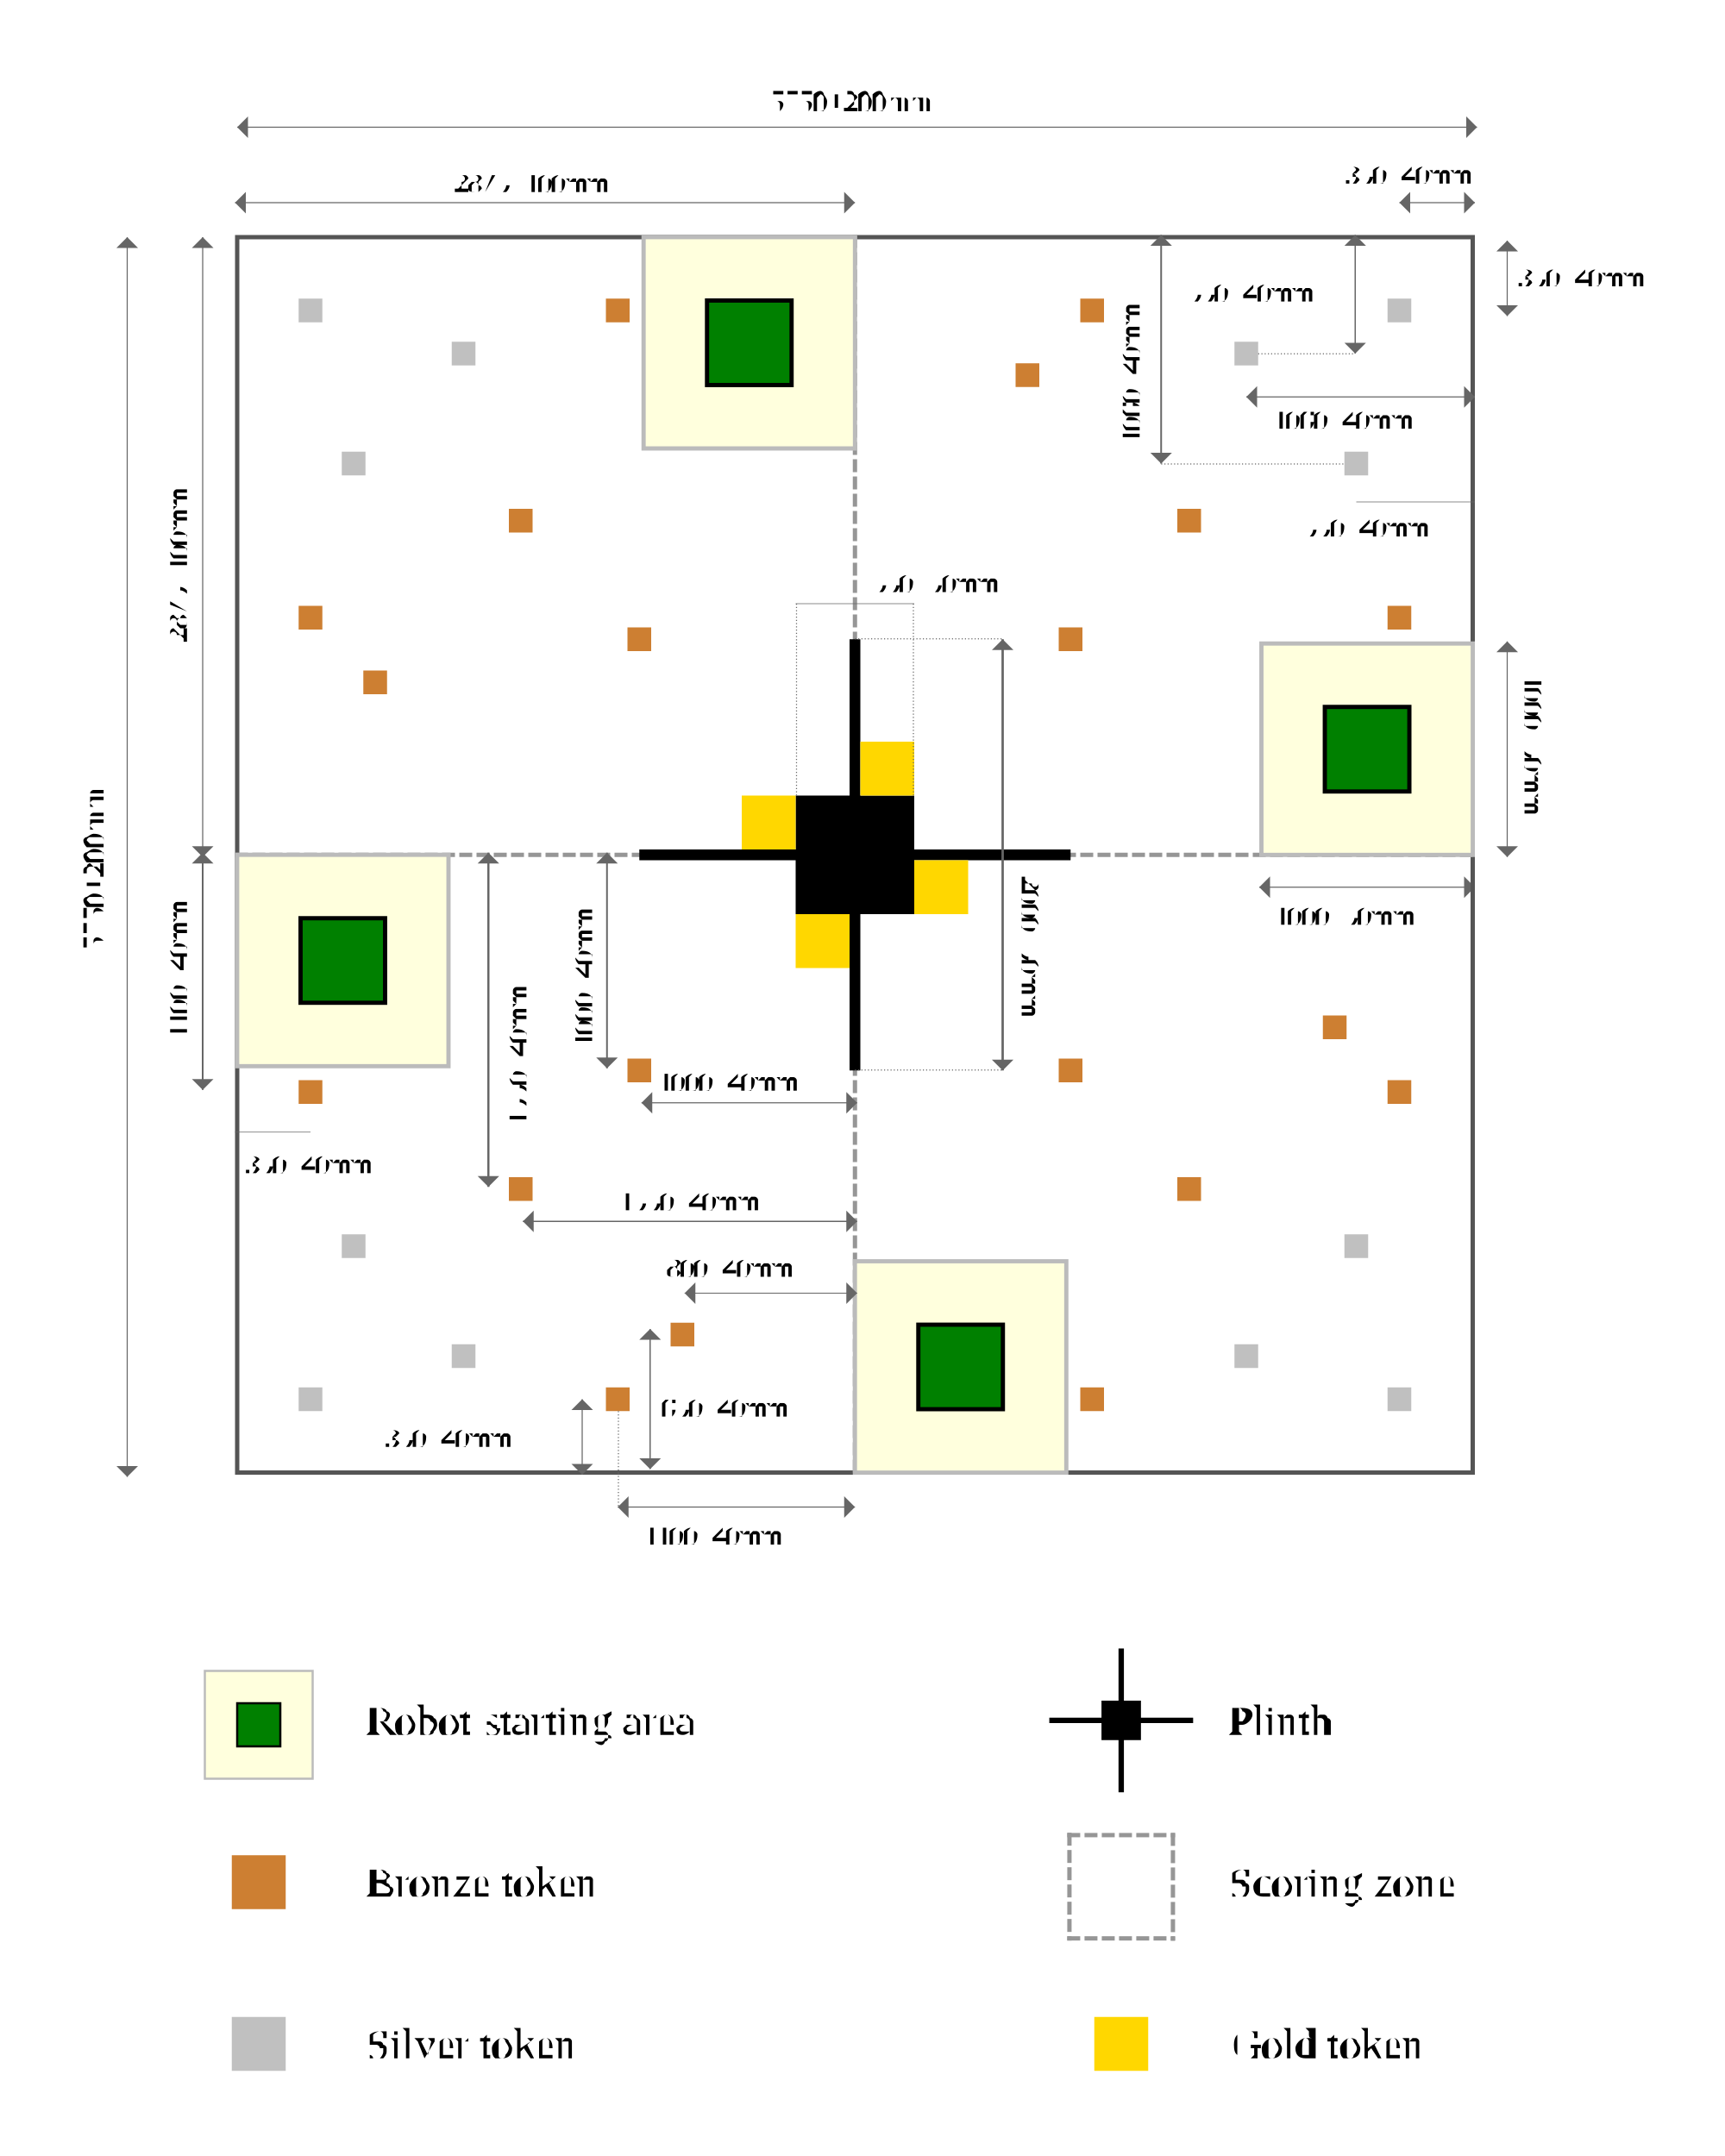
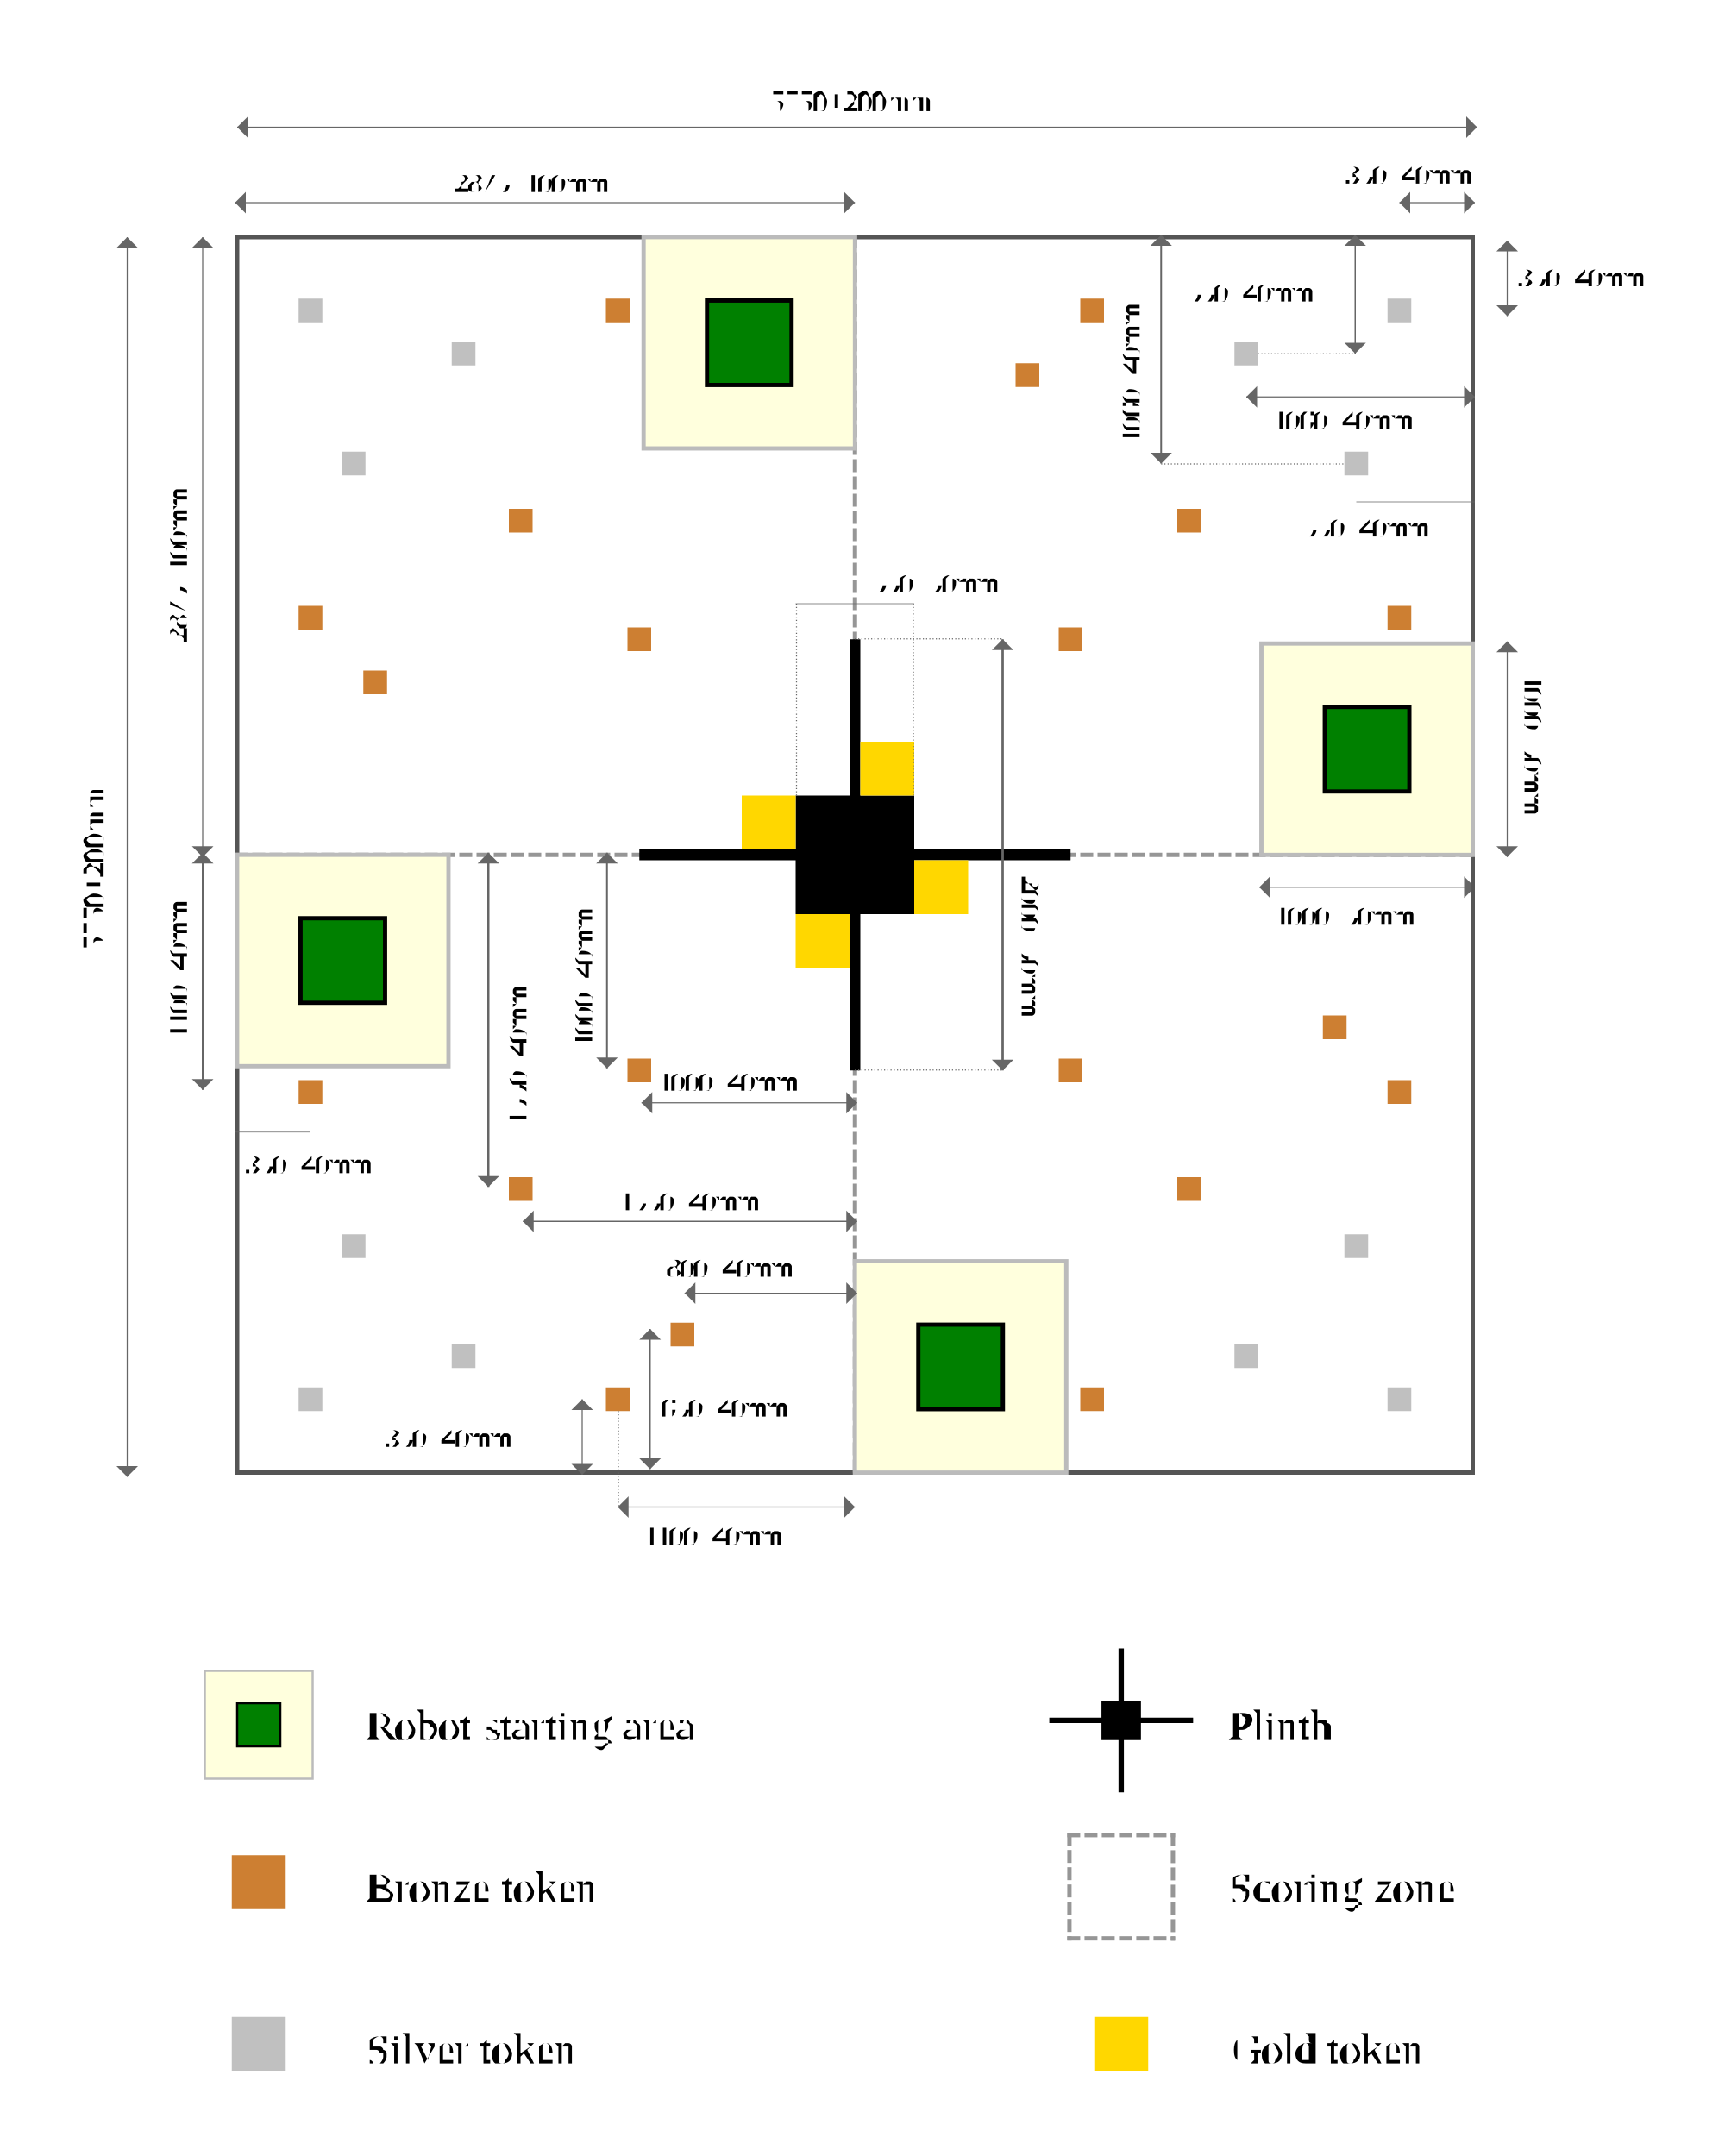
<svg xmlns="http://www.w3.org/2000/svg" xmlns:xlink="http://www.w3.org/1999/xlink" id="svg354" height="1000" width="800" version="1.1">
  <style id="style185" type="text/css">
      .arena-wall {
        fill: none;
        stroke: #555;
        stroke-width: .02;
      }
      #robot {
        fill: green;
        stroke: black;
        stroke-width: 0.02;
      }
      .platform {
        fill: #ddd;
      }
      .zone {
        stroke: #333;
        stroke-width: 0.02;
        /*stroke-dasharray: 0.141, 0.141;*/
        stroke-dasharray: 0.08 0.08;
        /*stroke-dashoffset: -50%;*/
        fill: none;
      }
      #start-zone {
        stroke: #bbb;
        stroke-width: 0.02;
        fill: #ffd;
      }
      /*.dimension {
         display: none;
      }*/
      .dimension line {
        stroke: #666;
        stroke-width: 0.005;
        marker-start: url(#dimension-arrow-head-start);
        marker-end: url(#dimension-arrow-head-end);
      }
      .dimension text {
        fill: #666;
        font-size: 0.175px;
      }
      .dimension text.above {
        text-anchor: middle;
      }
      .dimension text.left-rotated {
        text-anchor: middle;
        transform: rotate(-90deg);
      }
      .dimension text.left {
        text-anchor: end;
        dominant-baseline: middle;
      }
      .dimension text.right {
        text-anchor: start;
        dominant-baseline: middle;
      }
      .dimension-arrow-head {
        fill: #666;
      }
      .dimension-guide {
        stroke: #666;
        stroke-width: 0.01;
        stroke-dasharray: 0.003 0.04;
        stroke-linecap: round;
        fill: none;
      }
      .legend-label {
        font-size: 0.2px;
        text-anchor: start;
-         dominant-baseline: middle;
+         dominant-baseline: central;
      }
    </style>
  <defs id="defs227">
    <circle id="can" cx="0" cy="0" r="0.03" stroke="blue" stroke-width="0.015" fill="grey" />
    <circle id="can-upside-down" cx="0" cy="0" r="0.03" stroke="orange" stroke-width="0.015" fill="grey" />
    <rect id="robot" y="-0.2" x="-0.2" height="0.4" width="0.4" />
    <g id="start-zone">
      <rect id="rect190" height="1" width="1" y="-0.5" x="-0.5" />
    </g>
    <g id="start-zone-with-robot">
      <use id="use193" xlink:href="#start-zone" />
      <use id="use195" transform="rotate(90)" xlink:href="#robot" />
    </g>
    <g id="raised-cans-quarter">
      <use transform="translate(0.3 0.566)" xlink:href="#can" id="use12" />
      <use transform="translate(0.566 0.3)" xlink:href="#can" id="use14" />
    </g>
    <g id="cans-quarter">
      <use transform="translate(0.4 1)" xlink:href="#can-upside-down" id="use17" />
      <use transform="translate(-0.4 1)" xlink:href="#can-upside-down" id="use19" />
      <use transform="translate(0 1.737)" xlink:href="#can-upside-down" id="use21" />
      <use transform="translate(1.252 1.252)" xlink:href="#can-upside-down" id="use23" />
      <use transform="translate(0 2.827)" xlink:href="#can-upside-down" id="use25" />
    </g>
    <path id="zone-boundary" d="M2.875 0.37 v2.5 h-2.5 z" class="zone" />
    <g id="start-area">
      <use id="use209" transform="translate(0.5 0.5)" xlink:href="#start-zone-with-robot" />
    </g>
    <g id="zone">
      <rect id="rect212" class="zone" height="1.2" width="1.2" y="-0.5" x="-0.6" />
    </g>
    <g transform="scale(0.05)" id="dimension-arrow-head">
      <path id="path218" class="dimension-arrow-head" d="M0,0 L1,1 L1,-1 L0,0" />
    </g>
    <marker markerUnits="userSpaceOnUse" refY="1" refX="0" markerHeight="2" markerWidth="1" orient="auto" id="dimension-arrow-head-start">
      <use id="use221" transform="translate(0,1)" xlink:href="#dimension-arrow-head" />
    </marker>
    <marker markerUnits="userSpaceOnUse" refY="1" refX="1" markerHeight="2" markerWidth="1" orient="auto" id="dimension-arrow-head-end">
      <use id="use224" transform="matrix(-1,0,0,1,1,1)" xlink:href="#dimension-arrow-head" />
    </marker>
  </defs>
  <g transform="scale(100)" id="arena-space">
    <rect id="rect455" height="10" width="8" y="0" x="0" style="fill:#ffffff;fill-opacity:1;stroke-width:7.454" />
    <line style="stroke:#666666;stroke-width:0.005;marker-start:url(#dimension-arrow-head-start);marker-end:url(#dimension-arrow-head-end)" id="line239" y2="4.115" x2="6.84" y1="4.115" x1="5.84" />
    <text id="text241" class="above" y="4.288" x="5.911" style="font-size:0.127px">1000±50mm</text>
    <line style="stroke:#666666;stroke-width:0.005;marker-start:url(#dimension-arrow-head-start);marker-end:url(#dimension-arrow-head-end)" id="line245" y2="3.975" x2="6.99" y1="2.975" x1="6.99" />
    <text transform="rotate(90)" style="font-size:0.127px;text-anchor:middle;fill:#000000;fill-opacity:1" id="text247" class="left-rotated" y="-7.07" x="3.451">1000±50mm</text>
    <line style="stroke:#666666;stroke-width:0.005;marker-start:url(#dimension-arrow-head-start);marker-end:url(#dimension-arrow-head-end)" id="line251" y2="3.975" x2="0.94" y1="1.1" x1="0.94" />
    <text style="font-size:0.127px;text-anchor:middle;fill:#000000;fill-opacity:1" transform="rotate(-90)" id="text253" class="left-rotated" y="0.867" x="-2.622">2875±100mm</text>
    <line style="stroke:#666666;stroke-width:0.005;marker-start:url(#dimension-arrow-head-start);marker-end:url(#dimension-arrow-head-end)" id="line257" y2="0.94" x2="3.965" y1="0.94" x1="1.09" />
    <text id="text259" class="above" y="0.891" x="2.109" style="font-size:0.127px">2875±100mm</text>
    <text id="text291" class="above" y="0.852" x="6.242" style="font-size:0.127px">350±40mm</text>
    <rect id="rect313" class="arena-wall" y="1.1" x="1.1" height="5.73" width="5.73" />
    <line style="stroke:#666666;stroke-width:0.005;marker-start:url(#dimension-arrow-head-start);marker-end:url(#dimension-arrow-head-end)" id="line315" y2="0.59" x2="6.85" y1="0.59" x1="1.1" />
    <text id="text317" class="above" y="0.513" x="3.571">
      <tspan id="tspan384" style="font-size:0.135px">5750±200mm</tspan>
    </text>
    <line style="stroke:#666666;stroke-width:0.005;marker-start:url(#dimension-arrow-head-start);marker-end:url(#dimension-arrow-head-end)" id="line321" y2="6.85" x2="0.59" y1="1.1" x1="0.59" />
    <text transform="rotate(-90)" style="font-size:0.175px;text-anchor:middle;fill:#000000;fill-opacity:1" id="text323" class="left-rotated" y="0.481" x="-4.033">
      <tspan id="tspan362" style="font-size:0.135px;fill:#000000;fill-opacity:1">5750±200mm</tspan>
    </text>
    <use id="use328" transform="matrix(0.5,0,0,0.5,1.2,8)" xlink:href="#start-zone-with-robot" />
    <text id="text330" class="legend-label" y="8" x="1.7">Robot starting area</text>
    <text id="text336" class="legend-label" y="8.75" x="1.7">Bronze token</text>
    <text id="text145" class="legend-label" y="9.5" x="1.7">Silver token</text>
    <text id="text342" class="legend-label" y="8" x="5.7">Plinth</text>
    <text id="text348" class="legend-label" y="8.75" x="5.7">Scoring zone</text>
    <path style="fill:#000000;stroke-width:0.021;stroke-dasharray:none;fill-opacity:0" d="M 1.996,1.894 H 3.787" id="path5707" />
    <line style="stroke:#969696;stroke-width:0.02;stroke-dasharray:0.06, 0.02;stroke-dashoffset:0;stroke-opacity:1" id="line8713" y2="6.84" x2="3.965" y1="1.09" x1="3.965" />
    <line style="stroke:#969696;stroke-width:0.02;stroke-dasharray:0.06, 0.02;stroke-dashoffset:0;stroke-opacity:1" id="line9535" y2="3.965" x2="6.84" y1="3.965" x1="1.09" />
    <text id="text27456" class="above" y="1.33" x="7.044" style="font-size:0.127px">350±40mm</text>
    <text id="text27464" class="above" y="1.99" x="5.902" style="font-size:0.127px">1060±40mm</text>
    <text id="text27472" class="above" y="2.488" x="6.043" style="font-size:0.127px">550±40mm</text>
    <text id="text27478" class="above" y="1.398" x="5.507" style="font-size:0.127px">550±40mm</text>
    <rect id="rect27835" height="0.55" width="0.55" y="3.69" x="3.69" style="fill:#000000;fill-opacity:1;stroke-width:0.458" />
    <rect id="rect27837" height="0.05" width="2" y="3.94" x="2.965" style="fill:#000000;fill-opacity:1;stroke-width:0.264" />
    <rect id="rect27839" height="2" width="0.05" y="2.965" x="3.94" style="fill:#000000;fill-opacity:1;stroke-width:0.264" />
    <g id="g39273">
      <rect id="rect10795" height="0.11" width="0.11" y="1.385" x="6.435" style="fill:#c0c0c0;fill-opacity:1;stroke-width:0.092" />
      <rect id="rect13047" height="0.11" width="0.11" y="1.585" x="5.725" style="fill:#c0c0c0;fill-opacity:1;stroke-width:0.092" />
      <rect id="rect14556" height="0.11" width="0.11" y="2.095" x="6.235" style="fill:#c0c0c0;fill-opacity:1;stroke-width:0.092" />
      <rect id="rect14558" height="0.11" width="0.11" y="2.81" x="6.435" style="fill:#cd7f32;fill-opacity:1;stroke-width:0.092" />
      <rect id="rect16810" height="0.11" width="0.11" y="1.385" x="5.01" style="fill:#cd7f32;fill-opacity:1;stroke-width:0.092" />
      <rect id="rect20562" height="0.11" width="0.11" y="1.685" x="4.71" style="fill:#cd7f32;fill-opacity:1;stroke-width:0.092" />
      <rect id="rect21314" height="0.11" width="0.11" y="2.36" x="5.46" style="fill:#cd7f32;fill-opacity:1;stroke-width:0.092" />
      <rect id="rect21316" height="0.11" width="0.11" y="2.91" x="4.91" style="fill:#cd7f32;fill-opacity:1;stroke-width:0.092" />
      <rect id="rect27841" height="0.25" width="0.25" y="3.44" x="3.99" style="fill:#ffd700;fill-opacity:1;stroke-width:0.208" />
    </g>
    <use id="use28741" transform="matrix(0,0.9801951,-0.9803922,0,4.945196,5.850037)" xlink:href="#start-area" />
    <use id="use28745" transform="matrix(0,0.9801951,-0.9803922,0,3.965196,1.099767)" xlink:href="#start-area" />
    <g id="g39293" transform="rotate(90,3.965,3.965)">
      <rect id="rect39275" height="0.11" width="0.11" y="1.385" x="6.435" style="fill:#c0c0c0;fill-opacity:1;stroke-width:0.092" />
      <rect id="rect39277" height="0.11" width="0.11" y="1.585" x="5.725" style="fill:#c0c0c0;fill-opacity:1;stroke-width:0.092" />
      <rect id="rect39279" height="0.11" width="0.11" y="2.095" x="6.235" style="fill:#c0c0c0;fill-opacity:1;stroke-width:0.092" />
      <rect id="rect39281" height="0.11" width="0.11" y="2.81" x="6.435" style="fill:#cd7f32;fill-opacity:1;stroke-width:0.092" />
      <rect id="rect39283" height="0.11" width="0.11" y="1.385" x="5.01" style="fill:#cd7f32;fill-opacity:1;stroke-width:0.092" />
      <rect id="rect39285" height="0.11" width="0.11" y="1.685" x="4.71" style="fill:#cd7f32;fill-opacity:1;stroke-width:0.092" />
      <rect id="rect39287" height="0.11" width="0.11" y="2.36" x="5.46" style="fill:#cd7f32;fill-opacity:1;stroke-width:0.092" />
      <rect id="rect39289" height="0.11" width="0.11" y="2.91" x="4.91" style="fill:#cd7f32;fill-opacity:1;stroke-width:0.092" />
      <rect id="rect39291" height="0.25" width="0.25" y="3.44" x="3.99" style="fill:#ffd700;fill-opacity:1;stroke-width:0.208" />
    </g>
    <rect id="rect39799" height="0.11" width="0.11" y="-6.545" x="-1.495" style="fill:#c0c0c0;fill-opacity:1;stroke-width:0.092" transform="scale(-1)" />
    <rect id="rect39801" height="0.11" width="0.11" y="-6.345" x="-2.205" style="fill:#c0c0c0;fill-opacity:1;stroke-width:0.092" transform="scale(-1)" />
    <rect id="rect39803" height="0.11" width="0.11" y="-5.835" x="-1.695" style="fill:#c0c0c0;fill-opacity:1;stroke-width:0.092" transform="scale(-1)" />
    <rect id="rect39805" height="0.11" width="0.11" y="-5.12" x="-1.495" style="fill:#cd7f32;fill-opacity:1;stroke-width:0.092" transform="scale(-1)" />
    <rect id="rect39807" height="0.11" width="0.11" y="-6.545" x="-2.92" style="fill:#cd7f32;fill-opacity:1;stroke-width:0.092" transform="scale(-1)" />
    <rect id="rect39809" height="0.11" width="0.11" y="-6.245" x="-3.22" style="fill:#cd7f32;fill-opacity:1;stroke-width:0.092" transform="scale(-1)" />
    <rect id="rect39811" height="0.11" width="0.11" y="-5.57" x="-2.47" style="fill:#cd7f32;fill-opacity:1;stroke-width:0.092" transform="scale(-1)" />
    <rect id="rect39813" height="0.11" width="0.11" y="-5.02" x="-3.02" style="fill:#cd7f32;fill-opacity:1;stroke-width:0.092" transform="scale(-1)" />
    <rect id="rect39815" height="0.25" width="0.25" y="-4.49" x="-3.94" style="fill:#ffd700;fill-opacity:1;stroke-width:0.208" transform="scale(-1)" />
    <rect id="rect43579" height="0.25" width="0.25" y="-8.855" x="-1.325" style="fill:#cd7f32;fill-opacity:1;stroke-width:0.208" transform="scale(-1)" />
    <g id="g39837" transform="rotate(-90,3.965,3.965)">
      <rect id="rect39819" height="0.11" width="0.11" y="1.385" x="6.435" style="fill:#c0c0c0;fill-opacity:1;stroke-width:0.092" />
      <rect id="rect39821" height="0.11" width="0.11" y="1.585" x="5.725" style="fill:#c0c0c0;fill-opacity:1;stroke-width:0.092" />
      <rect id="rect39823" height="0.11" width="0.11" y="2.095" x="6.235" style="fill:#c0c0c0;fill-opacity:1;stroke-width:0.092" />
      <rect id="rect39825" height="0.11" width="0.11" y="2.81" x="6.435" style="fill:#cd7f32;fill-opacity:1;stroke-width:0.092" />
      <rect id="rect39827" height="0.11" width="0.11" y="1.385" x="5.01" style="fill:#cd7f32;fill-opacity:1;stroke-width:0.092" />
      <rect id="rect39829" height="0.11" width="0.11" y="1.685" x="4.71" style="fill:#cd7f32;fill-opacity:1;stroke-width:0.092" />
      <rect id="rect39831" height="0.11" width="0.11" y="2.36" x="5.46" style="fill:#cd7f32;fill-opacity:1;stroke-width:0.092" />
      <rect id="rect39833" height="0.11" width="0.11" y="2.91" x="4.91" style="fill:#cd7f32;fill-opacity:1;stroke-width:0.092" />
      <rect id="rect39835" height="0.25" width="0.25" y="3.44" x="3.99" style="fill:#ffd700;fill-opacity:1;stroke-width:0.208" />
    </g>
    <use id="use39839" transform="matrix(-0.9801951,0,0,-0.9803922,6.830233,3.965196)" xlink:href="#start-area" />
    <use id="use39841" transform="matrix(-0.9801951,0,0,-0.9803922,2.079962,4.945196)" xlink:href="#start-area" />
    <text id="text43493" class="above" y="5.287" x="-2.059" transform="rotate(-90)" style="font-size:0.127px">1060±40mm</text>
    <line style="stroke:#666666;stroke-width:0.005;marker-start:url(#dimension-arrow-head-start);marker-end:url(#dimension-arrow-head-end)" id="line289" y2="0.94" x2="6.84" y1="0.94" x1="6.49" />
    <line style="stroke:#666666;stroke-width:0.005;marker-start:url(#dimension-arrow-head-start);marker-end:url(#dimension-arrow-head-end)" id="line27452" y2="1.466" x2="6.99" y1="1.116" x1="6.99" />
    <line style="stroke:#666666;stroke-width:0.005;marker-start:url(#dimension-arrow-head-start);marker-end:url(#dimension-arrow-head-end)" id="line27458" y2="1.841" x2="6.84" y1="1.841" x1="5.78" />
    <line style="stroke:#666666;stroke-width:0.008;marker-start:url(#dimension-arrow-head-start);marker-end:url(#dimension-arrow-head-end)" id="line27460" y2="2.15" x2="5.385" y1="1.09" x1="5.385" />
    <line style="stroke:#666666;stroke-width:0.003;marker-start:url(#dimension-arrow-head-start);marker-end:url(#dimension-arrow-head-end)" id="line27468" y2="2.328" x2="6.84" y1="2.328" x1="6.29" />
    <line style="stroke:#666666;stroke-width:0.006;marker-start:url(#dimension-arrow-head-start);marker-end:url(#dimension-arrow-head-end)" id="line27474" y2="1.64" x2="6.285" y1="1.09" x1="6.285" />
    <line style="stroke:#666666;stroke-width:0.005;marker-start:url(#dimension-arrow-head-start);marker-end:url(#dimension-arrow-head-end)" id="line43495" y2="5.115" x2="3.975" y1="5.115" x1="2.975" />
    <text id="text43501" class="above" y="5.057" x="3.052" style="font-size:0.127px">1000±40mm</text>
    <text id="text43505" class="above" y="2.745" x="-4.859" transform="rotate(-90)" style="font-size:0.127px">1000±40mm</text>
    <line style="stroke:#666666;stroke-width:0.006;marker-start:url(#dimension-arrow-head-start);marker-end:url(#dimension-arrow-head-end)" id="line43507" y2="5.665" x2="3.975" y1="5.665" x1="2.425" />
    <line style="stroke:#666666;stroke-width:0.01;marker-start:url(#dimension-arrow-head-start);marker-end:url(#dimension-arrow-head-end)" id="line43509" y2="5.505" x2="2.265" y1="3.955" x1="2.265" />
    <text id="text43513" class="above" y="5.612" x="2.873" style="font-size:0.127px">1550±40mm</text>
    <text id="text43517" class="above" y="2.442" x="-5.222" transform="rotate(-90)" style="font-size:0.127px">1550±40mm</text>
    <line style="stroke:#666666;stroke-width:0.004;marker-start:url(#dimension-arrow-head-start);marker-end:url(#dimension-arrow-head-end)" id="line43519" y2="5.998" x2="3.975" y1="5.998" x1="3.175" />
    <line style="stroke:#666666;stroke-width:0.006;marker-start:url(#dimension-arrow-head-start);marker-end:url(#dimension-arrow-head-end)" id="line43521" y2="6.814" x2="3.015" y1="6.164" x1="3.015" />
    <text id="text43525" class="above" y="5.922" x="3.095" style="font-size:0.127px">800±40mm</text>
    <text id="text43529" class="above" y="6.569" x="3.072" style="font-size:0.127px">650±40mm</text>
    <line style="stroke:#666666;stroke-width:0.005;marker-start:url(#dimension-arrow-head-start);marker-end:url(#dimension-arrow-head-end)" id="line43531" y2="6.84" x2="2.7" y1="6.49" x1="2.7" />
    <text id="text43535" class="above" y="6.712" x="1.79" style="font-size:0.127px">350±40mm</text>
    <line style="stroke:#666666;stroke-width:0.005;marker-start:url(#dimension-arrow-head-start);marker-end:url(#dimension-arrow-head-end)" id="line43537" y2="6.99" x2="3.965" y1="6.99" x1="2.865" />
    <text id="text43541" class="above" y="7.164" x="2.984" style="font-size:0.127px">1100±40mm</text>
    <line style="stroke:#666666;stroke-width:0.003;marker-start:url(#dimension-arrow-head-start);marker-end:url(#dimension-arrow-head-end)" id="line43543" y2="5.251" x2="1.44" y1="5.251" x1="1.09" />
    <text id="text43547" class="above" y="5.441" x="1.141" style="font-size:0.127px">350±40mm</text>
    <line style="stroke:#666666;stroke-width:0.008;marker-start:url(#dimension-arrow-head-start);marker-end:url(#dimension-arrow-head-end)" id="line43549" y2="5.055" x2="0.94" y1="3.955" x1="0.94" />
    <text style="font-size:0.127px;text-anchor:middle;fill:#000000;fill-opacity:1" transform="rotate(-90)" id="text43553" class="left-rotated" y="0.867" x="-4.498">1100±40mm</text>
    <rect id="rect43604" height="0.25" width="0.25" y="-9.605" x="-1.325" style="fill:#c0c0c0;fill-opacity:1;stroke-width:0.208" transform="scale(-1)" />
    <rect id="rect43610" height="0.25" width="0.25" y="-9.605" x="-5.325" style="fill:#ffd700;fill-opacity:1;stroke-width:0.208" transform="scale(-1)" />
    <text id="text43612" class="legend-label" y="9.5" x="5.708">Gold token</text>
    <line style="stroke:#666666;stroke-width:0.008;marker-start:url(#dimension-arrow-head-start);marker-end:url(#dimension-arrow-head-end)" id="line43618" y2="4.955" x2="2.815" y1="3.955" x1="2.815" />
    <line style="stroke:#666666;stroke-width:0.005;stroke-dasharray:0.005,0.01;stroke-dashoffset:0" id="line43817" y2="2.152" x2="6.235" y1="2.152" x1="5.385" />
    <line style="stroke:#666666;stroke-width:0.005;stroke-dasharray:0.005,0.01;stroke-dashoffset:0" id="line45367" y2="1.641" x2="6.285" y1="1.641" x1="5.835" />
    <line style="stroke:#666666;stroke-width:0.005;stroke-dasharray:0.005, 0.01;stroke-dashoffset:0" id="line45401" y2="6.99" x2="2.868" y1="6.545" x1="2.868" />
    <line style="stroke:#666666;stroke-width:0.011;marker-start:url(#dimension-arrow-head-start);marker-end:url(#dimension-arrow-head-end)" id="line45649" y2="4.965" x2="4.65" y1="2.965" x1="4.65" />
    <line style="stroke:#666666;stroke-width:0.005;stroke-dasharray:0.005,0.01;stroke-dashoffset:0" id="line45957" y2="3.69" x2="3.694" y1="2.8" x1="3.694" />
    <text id="text46713" class="above" y="2.745" x="4.048" style="font-size:0.127px">550±50mm</text>
    <line style="stroke:#666666;stroke-width:0.005;stroke-dasharray:0.005,0.01;stroke-dashoffset:0" id="line47595" y2="2.963" x2="4.65" y1="2.963" x1="3.965" />
    <text id="text47601" class="above" y="-4.739" x="4.067" transform="rotate(90)" style="font-size:0.127px">2000±50mm</text>
    <line style="stroke:#666666;stroke-width:0.005;stroke-dasharray:0.005,0.01;stroke-dashoffset:0" id="line47607" y2="3.69" x2="4.236" y1="2.8" x1="4.236" />
    <line style="stroke:#666666;stroke-width:0.005;stroke-dasharray:0.005, 0.01;stroke-dashoffset:0" id="line47629" y2="4.963" x2="4.65" y1="4.963" x1="3.965" />
    <line style="stroke:#666666;stroke-width:0.003;marker-start:url(#dimension-arrow-head-start);marker-end:url(#dimension-arrow-head-end)" id="line45653" y2="2.8" x2="4.24" y1="2.8" x1="3.69" />
    <g id="g1136" transform="translate(0.1476889,0.05666237)">
      <line style="stroke:#969696;stroke-width:0.02;stroke-dasharray:0.06, 0.02;stroke-dashoffset:0;stroke-opacity:1" id="line1122" y2="8.455" x2="5.302" y1="8.455" x1="4.802" />
      <line style="stroke:#969696;stroke-width:0.02;stroke-dasharray:0.06, 0.02;stroke-dashoffset:0;stroke-opacity:1" id="line1124" y2="8.934" x2="5.302" y1="8.934" x1="4.802" />
      <line style="stroke:#969696;stroke-width:0.02;stroke-dasharray:0.06, 0.02;stroke-dashoffset:0;stroke-opacity:1" id="line1128" y2="8.944" x2="4.812" y1="8.444" x1="4.812" />
      <line style="stroke:#969696;stroke-width:0.02;stroke-dasharray:0.06, 0.02;stroke-dashoffset:0;stroke-opacity:1" id="line1130" y2="8.945" x2="5.292" y1="8.445" x1="5.292" />
    </g>
    <g id="g1145" transform="translate(0.06834975,0.05798865)">
      <rect id="rect340" height="0.183" width="0.183" y="7.83" x="5.04" class="platform" style="fill:#000000;fill-opacity:1;stroke-width:0.367" />
      <rect id="rect1138" height="0.025" width="0.667" y="7.909" x="4.798" style="fill:#000000;fill-opacity:1;stroke-width:0.108" />
      <rect id="rect1140" height="0.667" width="0.025" y="7.588" x="5.119" style="fill:#000000;fill-opacity:1;stroke-width:0.108" />
    </g>
  </g>
</svg>
